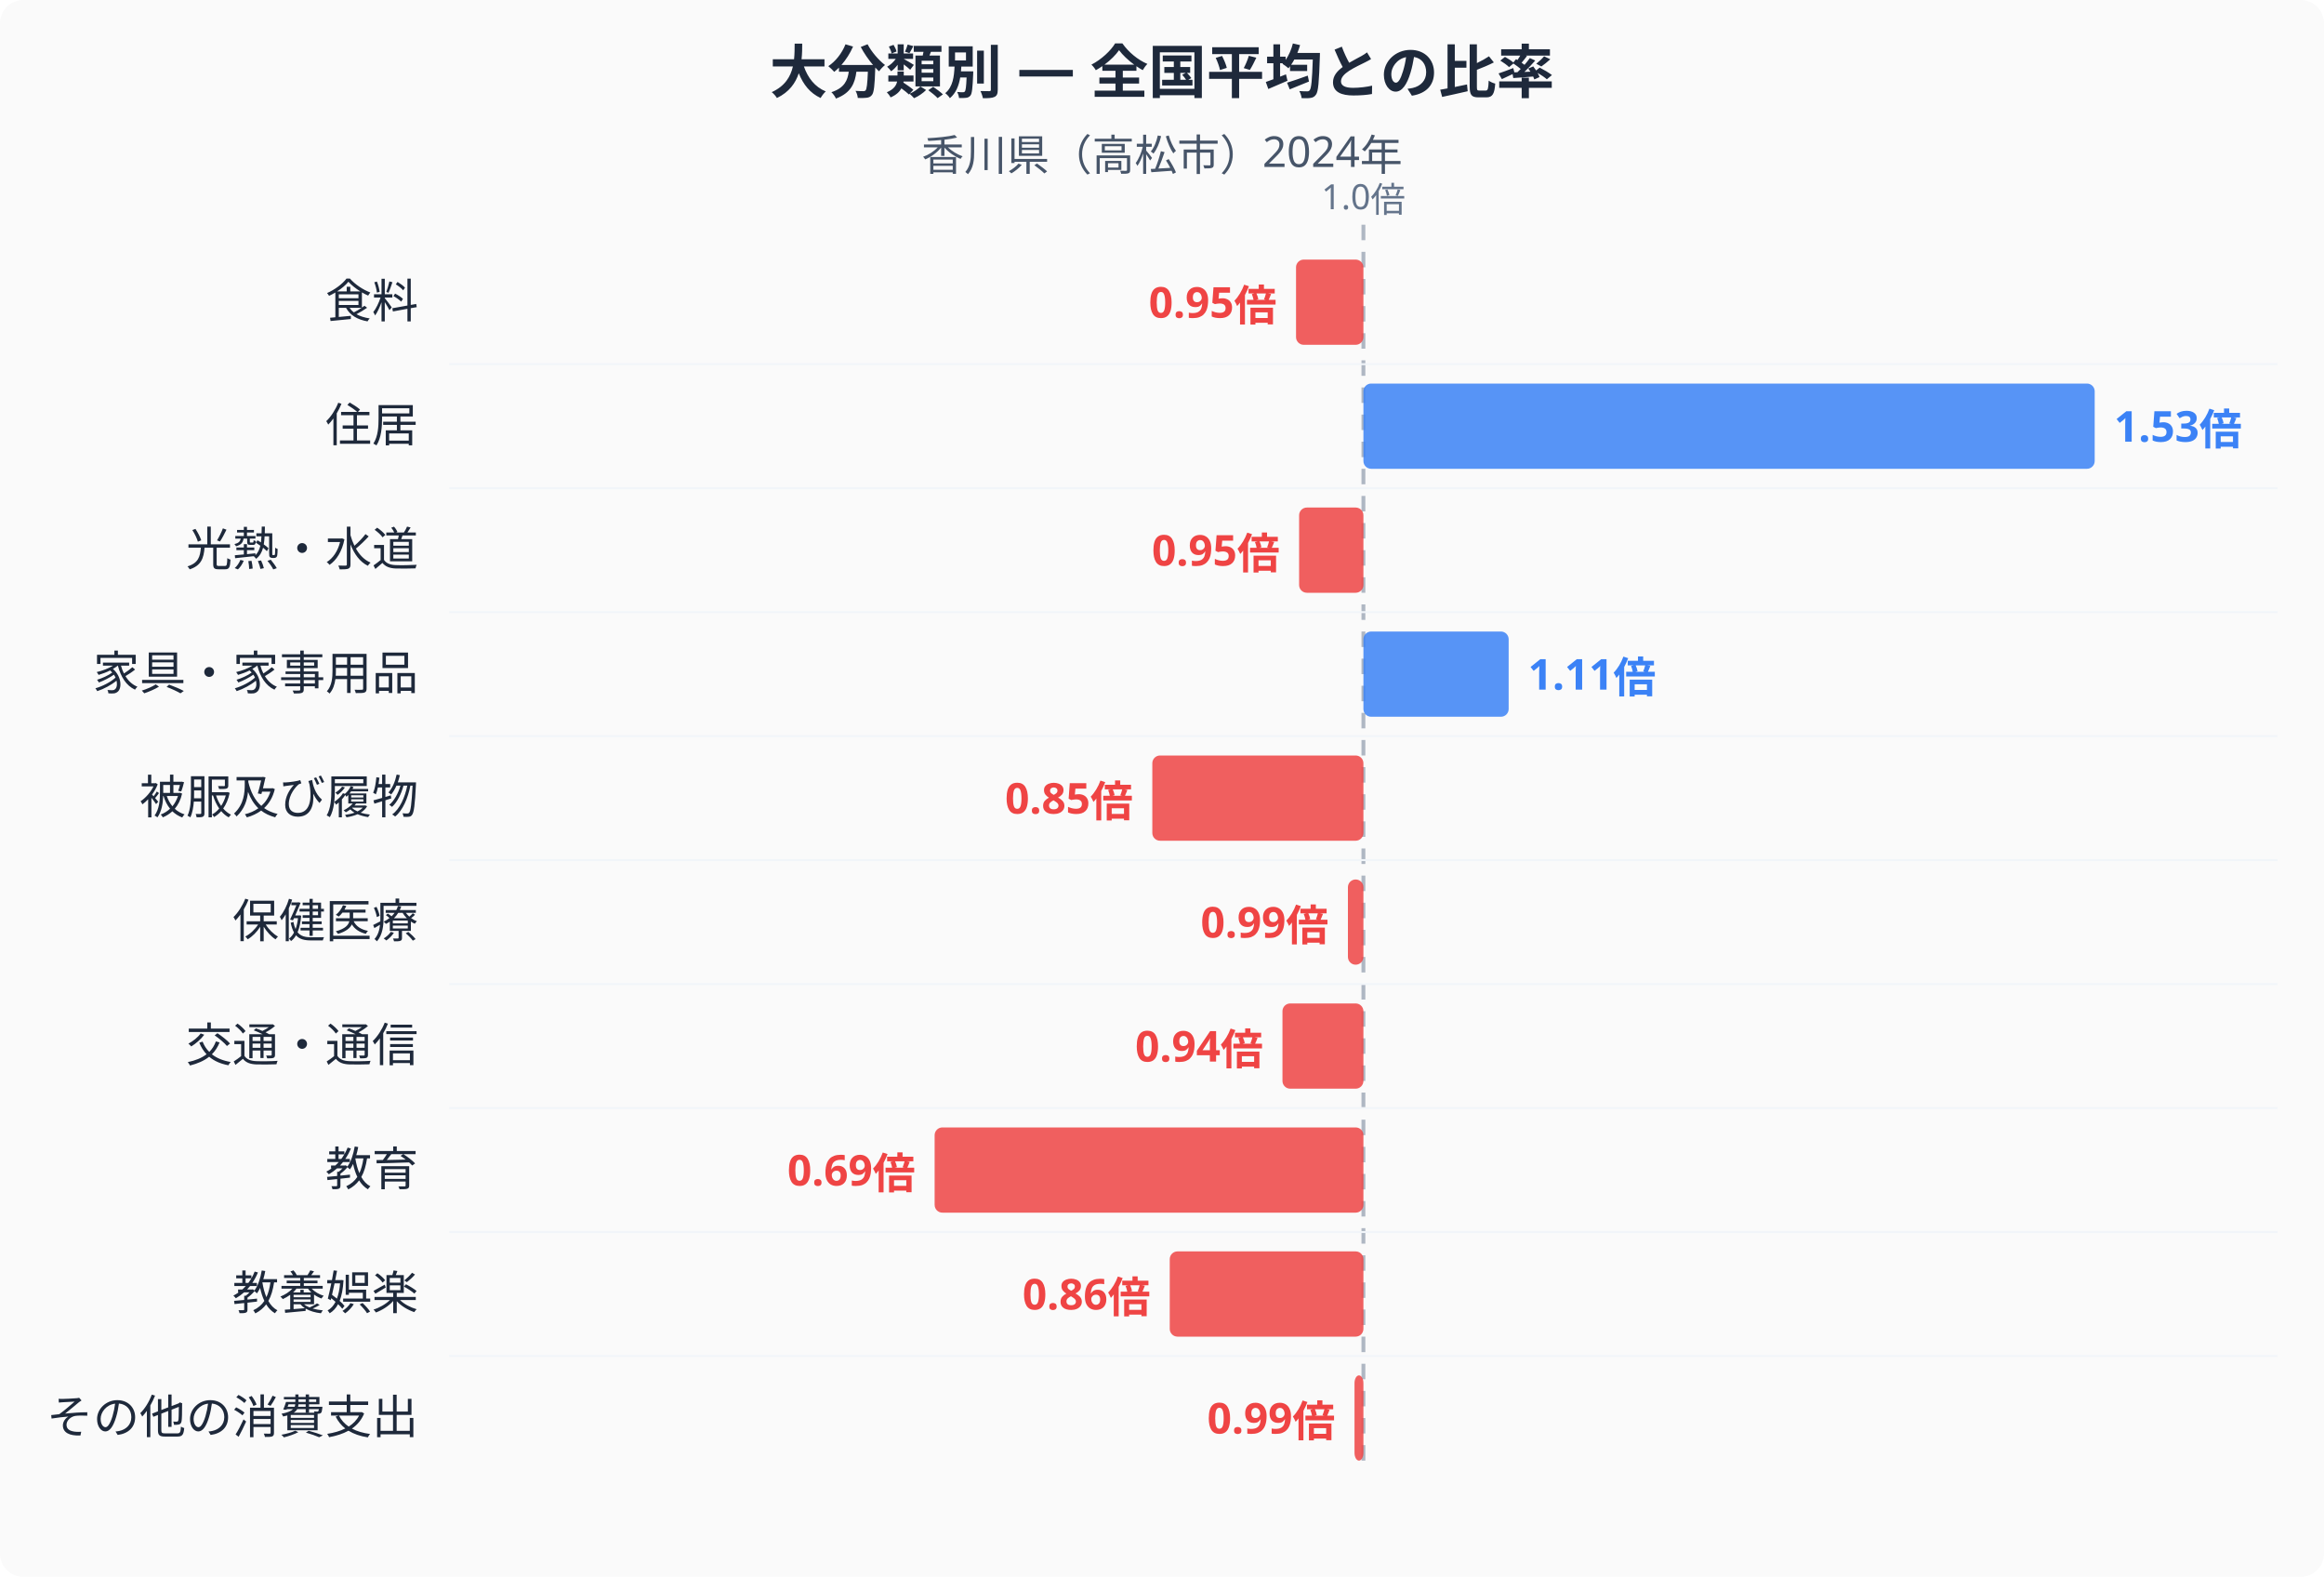
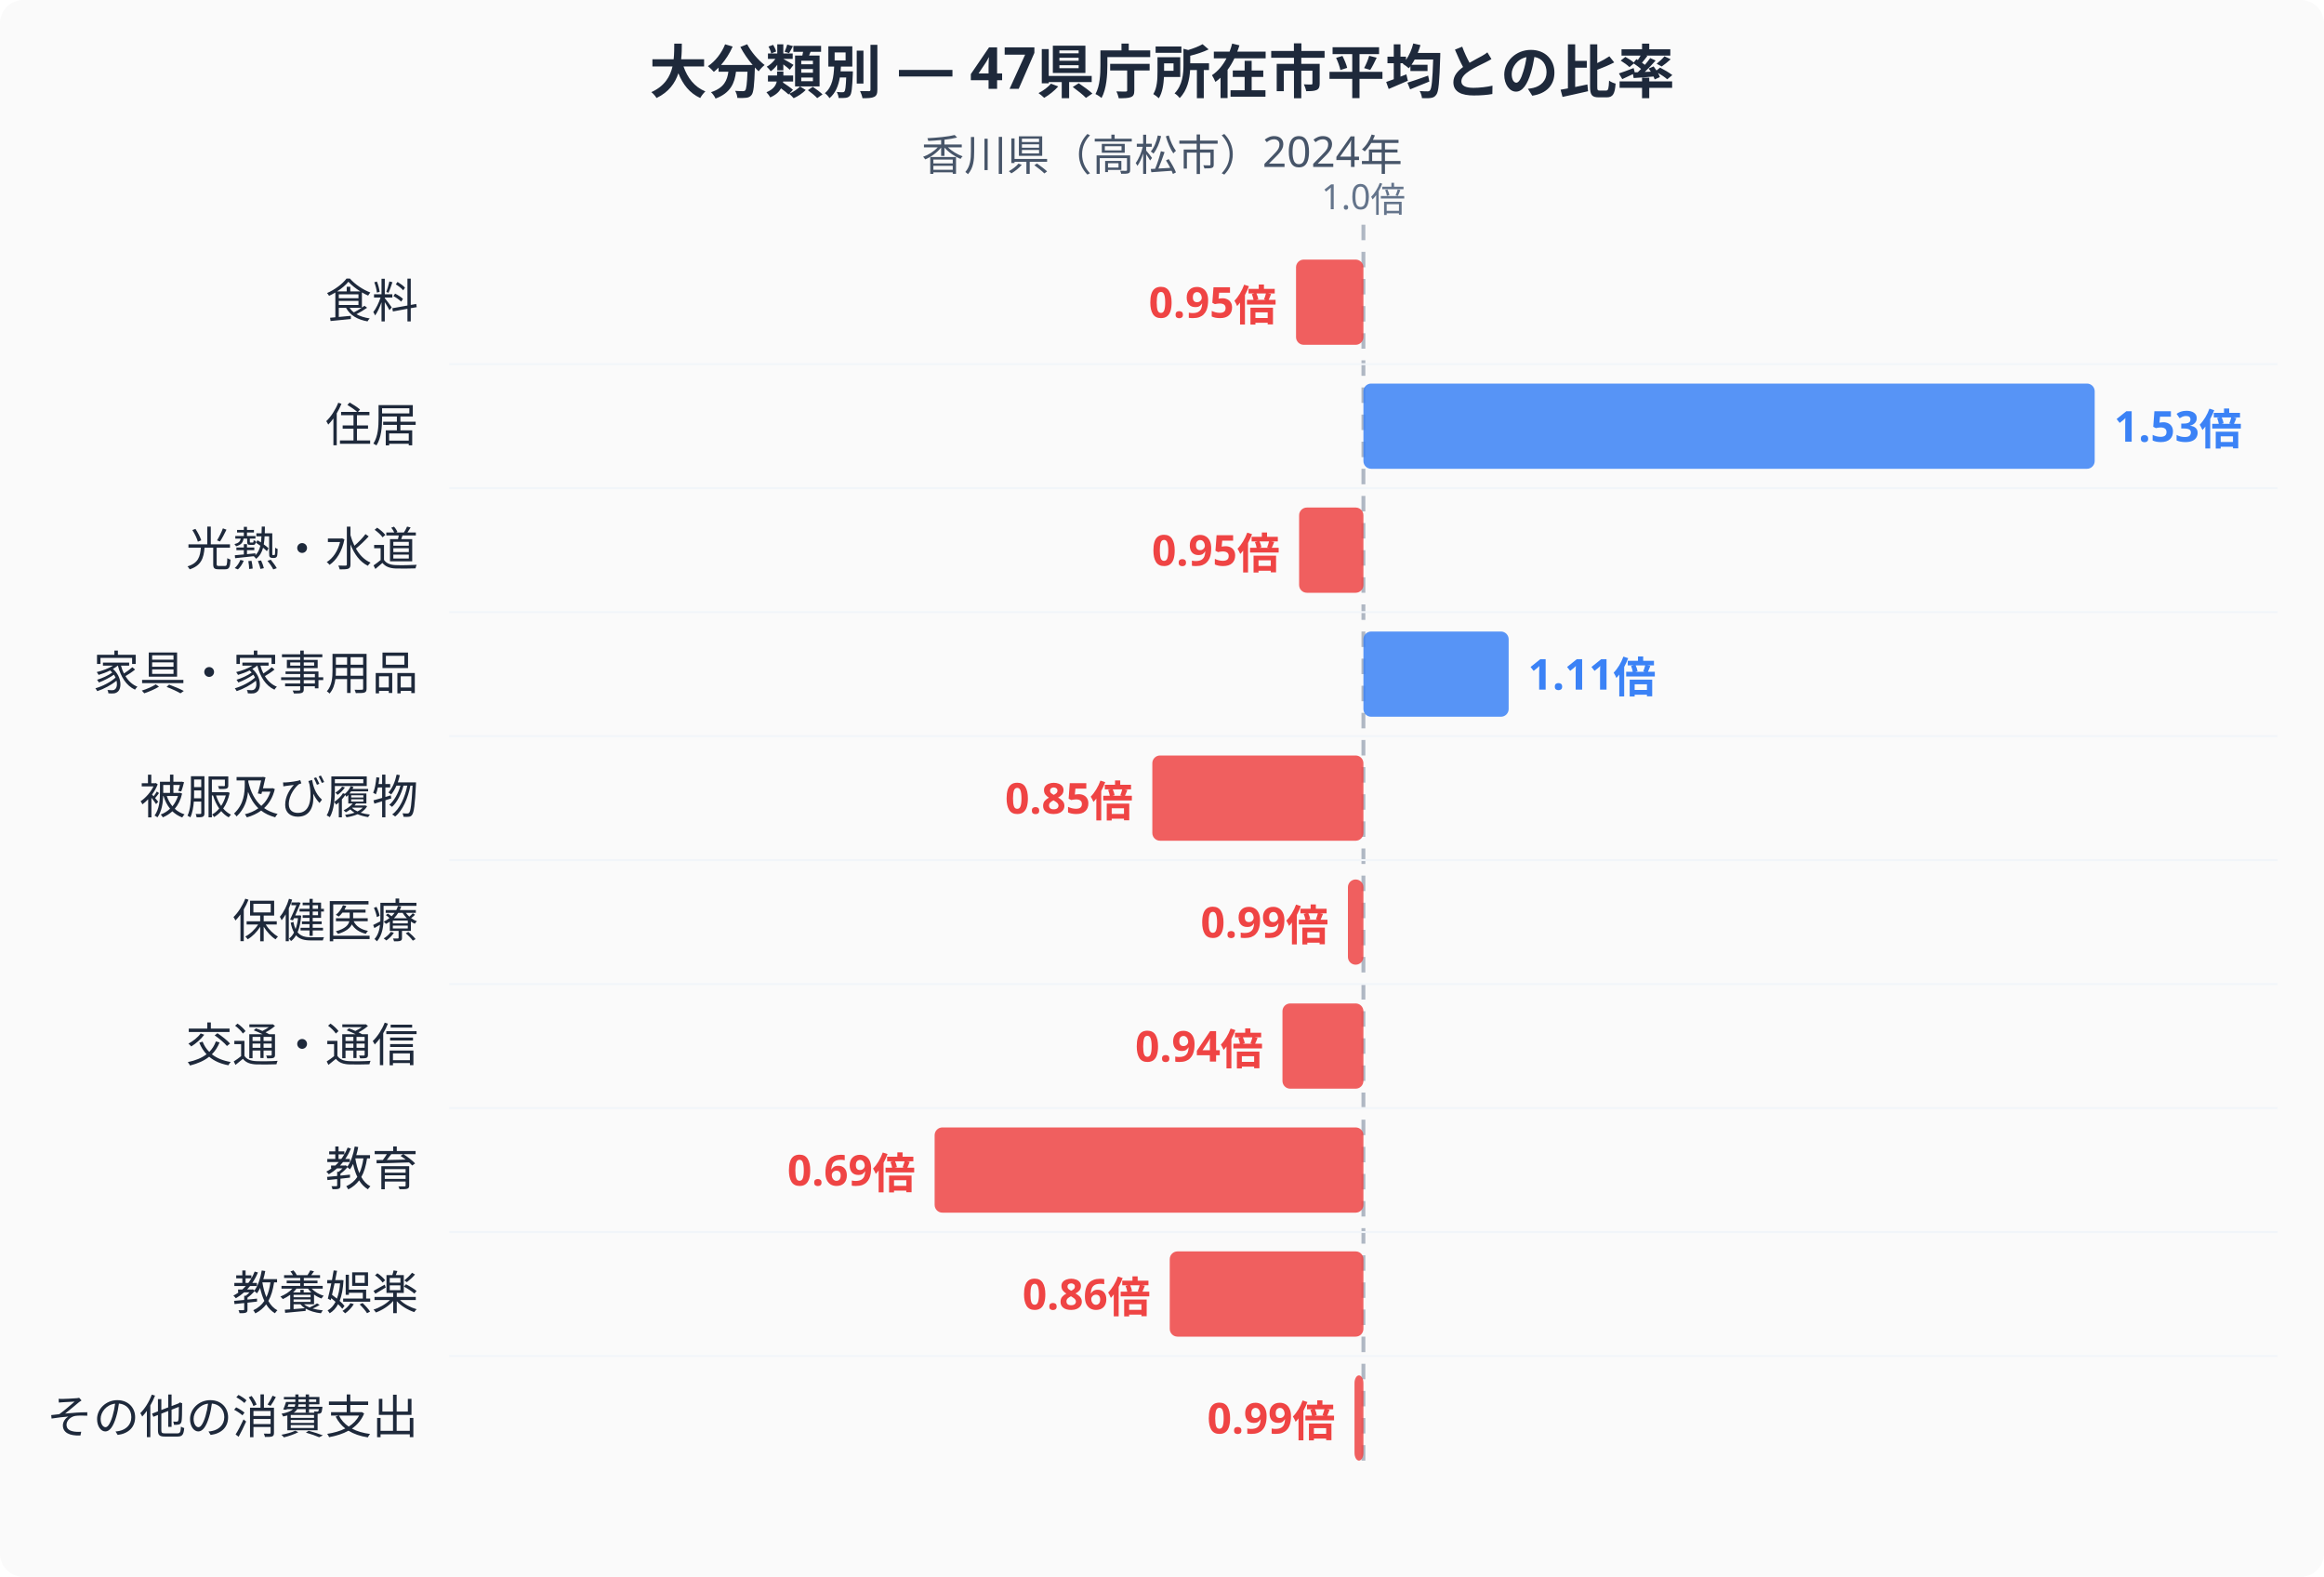
<svg xmlns="http://www.w3.org/2000/svg" viewBox="0 0 600 407" role="img" aria-label="香川県の大分類別支出比率">
  <style>text{font-family:'Hiragino Sans', 'Noto Sans JP', sans-serif}</style>
  <rect width="600" height="407" fill="#fafafa" rx="6" />
-   <text x="300" y="24" text-anchor="middle" font-size="15" font-weight="bold" fill="#1e293b">大分類別 — 全国平均との比率</text>
+   <text x="300" y="24" text-anchor="middle" font-size="15" font-weight="bold" fill="#1e293b">大分類別 — 47県庁所在市平均との比率</text>
  <text x="300" y="44" text-anchor="middle" font-size="11" fill="#475569">香川県（高松市）2024年</text>
  <line x1="352" y1="58" x2="352" y2="378" stroke="#64748b" stroke-width="1" stroke-dasharray="4,3" opacity="0.5" />
  <text x="352" y="54" text-anchor="middle" font-size="9" fill="#64748b">1.0倍</text>
  <rect x="334.6" y="67" width="17.4" height="22" fill="#ef4444" rx="2" opacity="0.85" />
  <text x="108" y="82" text-anchor="end" font-size="12" fill="#1e293b">食料</text>
  <text x="329.6" y="82" text-anchor="end" font-size="11" font-weight="bold" fill="#ef4444">0.95倍</text>
  <line x1="116" y1="94" x2="588" y2="94" stroke="#f1f5f9" stroke-width="0.5" />
  <rect x="352" y="99" width="188.8" height="22" fill="#3b82f6" rx="2" opacity="0.85" />
  <text x="108" y="114" text-anchor="end" font-size="12" fill="#1e293b">住居</text>
  <text x="545.8" y="114" text-anchor="start" font-size="11" font-weight="bold" fill="#3b82f6">1.53倍</text>
  <line x1="116" y1="126" x2="588" y2="126" stroke="#f1f5f9" stroke-width="0.5" />
  <rect x="335.4" y="131" width="16.6" height="22" fill="#ef4444" rx="2" opacity="0.85" />
  <text x="108" y="146" text-anchor="end" font-size="12" fill="#1e293b">光熱・水道</text>
  <text x="330.4" y="146" text-anchor="end" font-size="11" font-weight="bold" fill="#ef4444">0.95倍</text>
  <line x1="116" y1="158" x2="588" y2="158" stroke="#f1f5f9" stroke-width="0.5" />
  <rect x="352" y="163" width="37.5" height="22" fill="#3b82f6" rx="2" opacity="0.85" />
  <text x="108" y="178" text-anchor="end" font-size="12" fill="#1e293b">家具・家事用品</text>
  <text x="394.5" y="178" text-anchor="start" font-size="11" font-weight="bold" fill="#3b82f6">1.11倍</text>
  <line x1="116" y1="190" x2="588" y2="190" stroke="#f1f5f9" stroke-width="0.5" />
  <rect x="297.5" y="195" width="54.5" height="22" fill="#ef4444" rx="2" opacity="0.85" />
  <text x="108" y="210" text-anchor="end" font-size="12" fill="#1e293b">被服及び履物</text>
  <text x="292.5" y="210" text-anchor="end" font-size="11" font-weight="bold" fill="#ef4444">0.85倍</text>
  <line x1="116" y1="222" x2="588" y2="222" stroke="#f1f5f9" stroke-width="0.5" />
  <rect x="348" y="227" width="4" height="22" fill="#ef4444" rx="2" opacity="0.85" />
  <text x="108" y="242" text-anchor="end" font-size="12" fill="#1e293b">保健医療</text>
  <text x="343" y="242" text-anchor="end" font-size="11" font-weight="bold" fill="#ef4444">0.99倍</text>
  <line x1="116" y1="254" x2="588" y2="254" stroke="#f1f5f9" stroke-width="0.5" />
  <rect x="331.1" y="259" width="20.9" height="22" fill="#ef4444" rx="2" opacity="0.85" />
  <text x="108" y="274" text-anchor="end" font-size="12" fill="#1e293b">交通・通信</text>
  <text x="326.1" y="274" text-anchor="end" font-size="11" font-weight="bold" fill="#ef4444">0.94倍</text>
  <line x1="116" y1="286" x2="588" y2="286" stroke="#f1f5f9" stroke-width="0.5" />
  <rect x="241.3" y="291" width="110.7" height="22" fill="#ef4444" rx="2" opacity="0.85" />
  <text x="108" y="306" text-anchor="end" font-size="12" fill="#1e293b">教育</text>
  <text x="236.3" y="306" text-anchor="end" font-size="11" font-weight="bold" fill="#ef4444">0.69倍</text>
  <line x1="116" y1="318" x2="588" y2="318" stroke="#f1f5f9" stroke-width="0.5" />
  <rect x="302" y="323" width="50" height="22" fill="#ef4444" rx="2" opacity="0.85" />
  <text x="108" y="338" text-anchor="end" font-size="12" fill="#1e293b">教養娯楽</text>
  <text x="297" y="338" text-anchor="end" font-size="11" font-weight="bold" fill="#ef4444">0.86倍</text>
  <line x1="116" y1="350" x2="588" y2="350" stroke="#f1f5f9" stroke-width="0.5" />
  <rect x="349.7" y="355" width="2.3" height="22" fill="#ef4444" rx="2" opacity="0.85" />
  <text x="108" y="370" text-anchor="end" font-size="12" fill="#1e293b">その他の消費支出</text>
  <text x="344.7" y="370" text-anchor="end" font-size="11" font-weight="bold" fill="#ef4444">0.99倍</text>
</svg>
